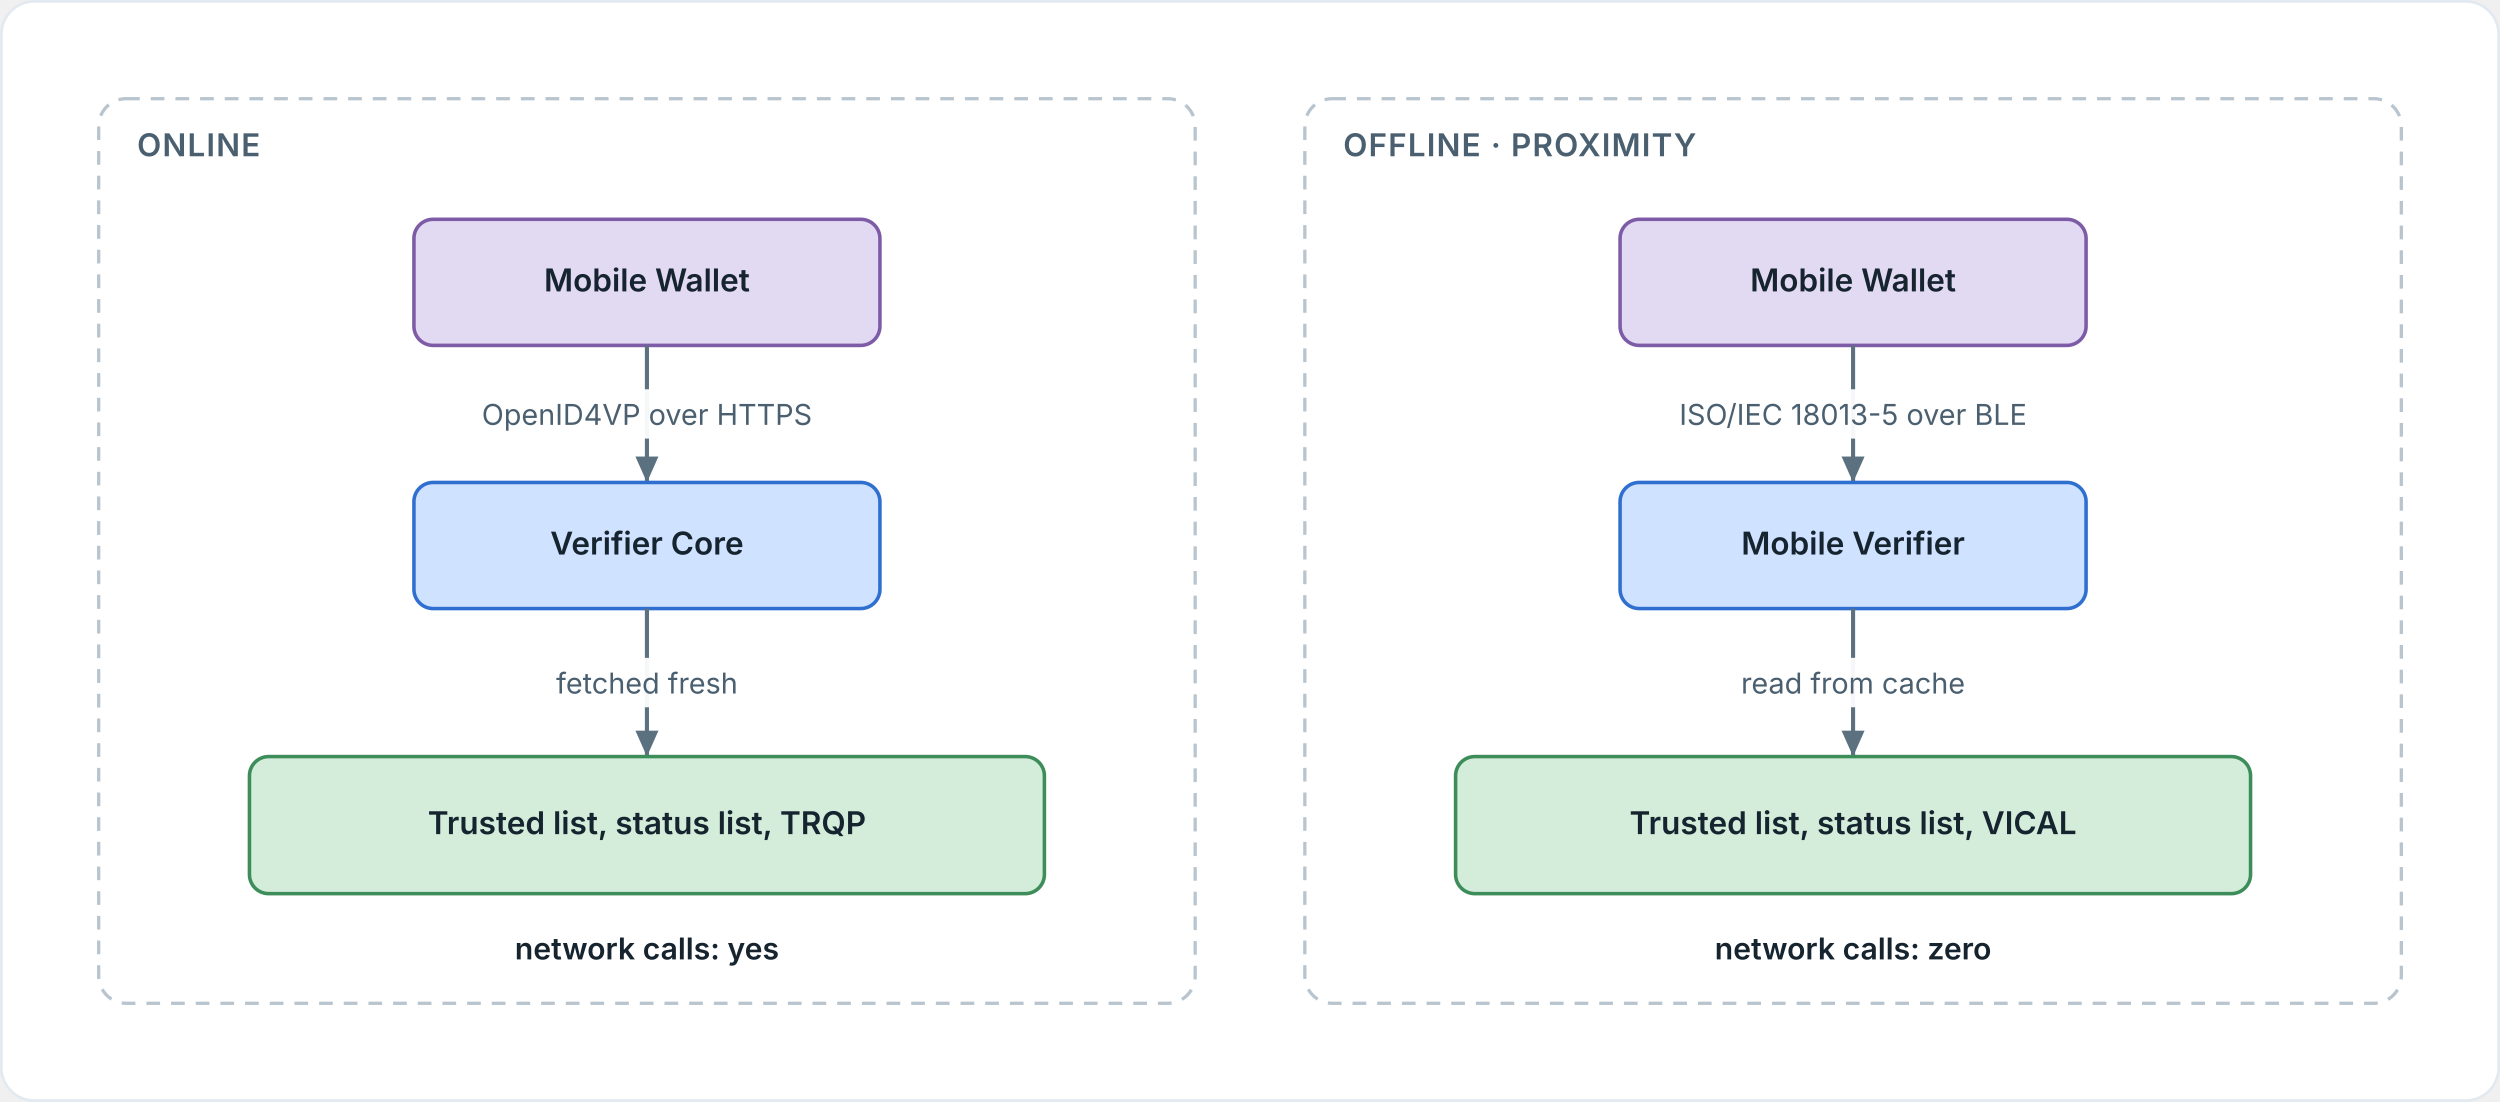
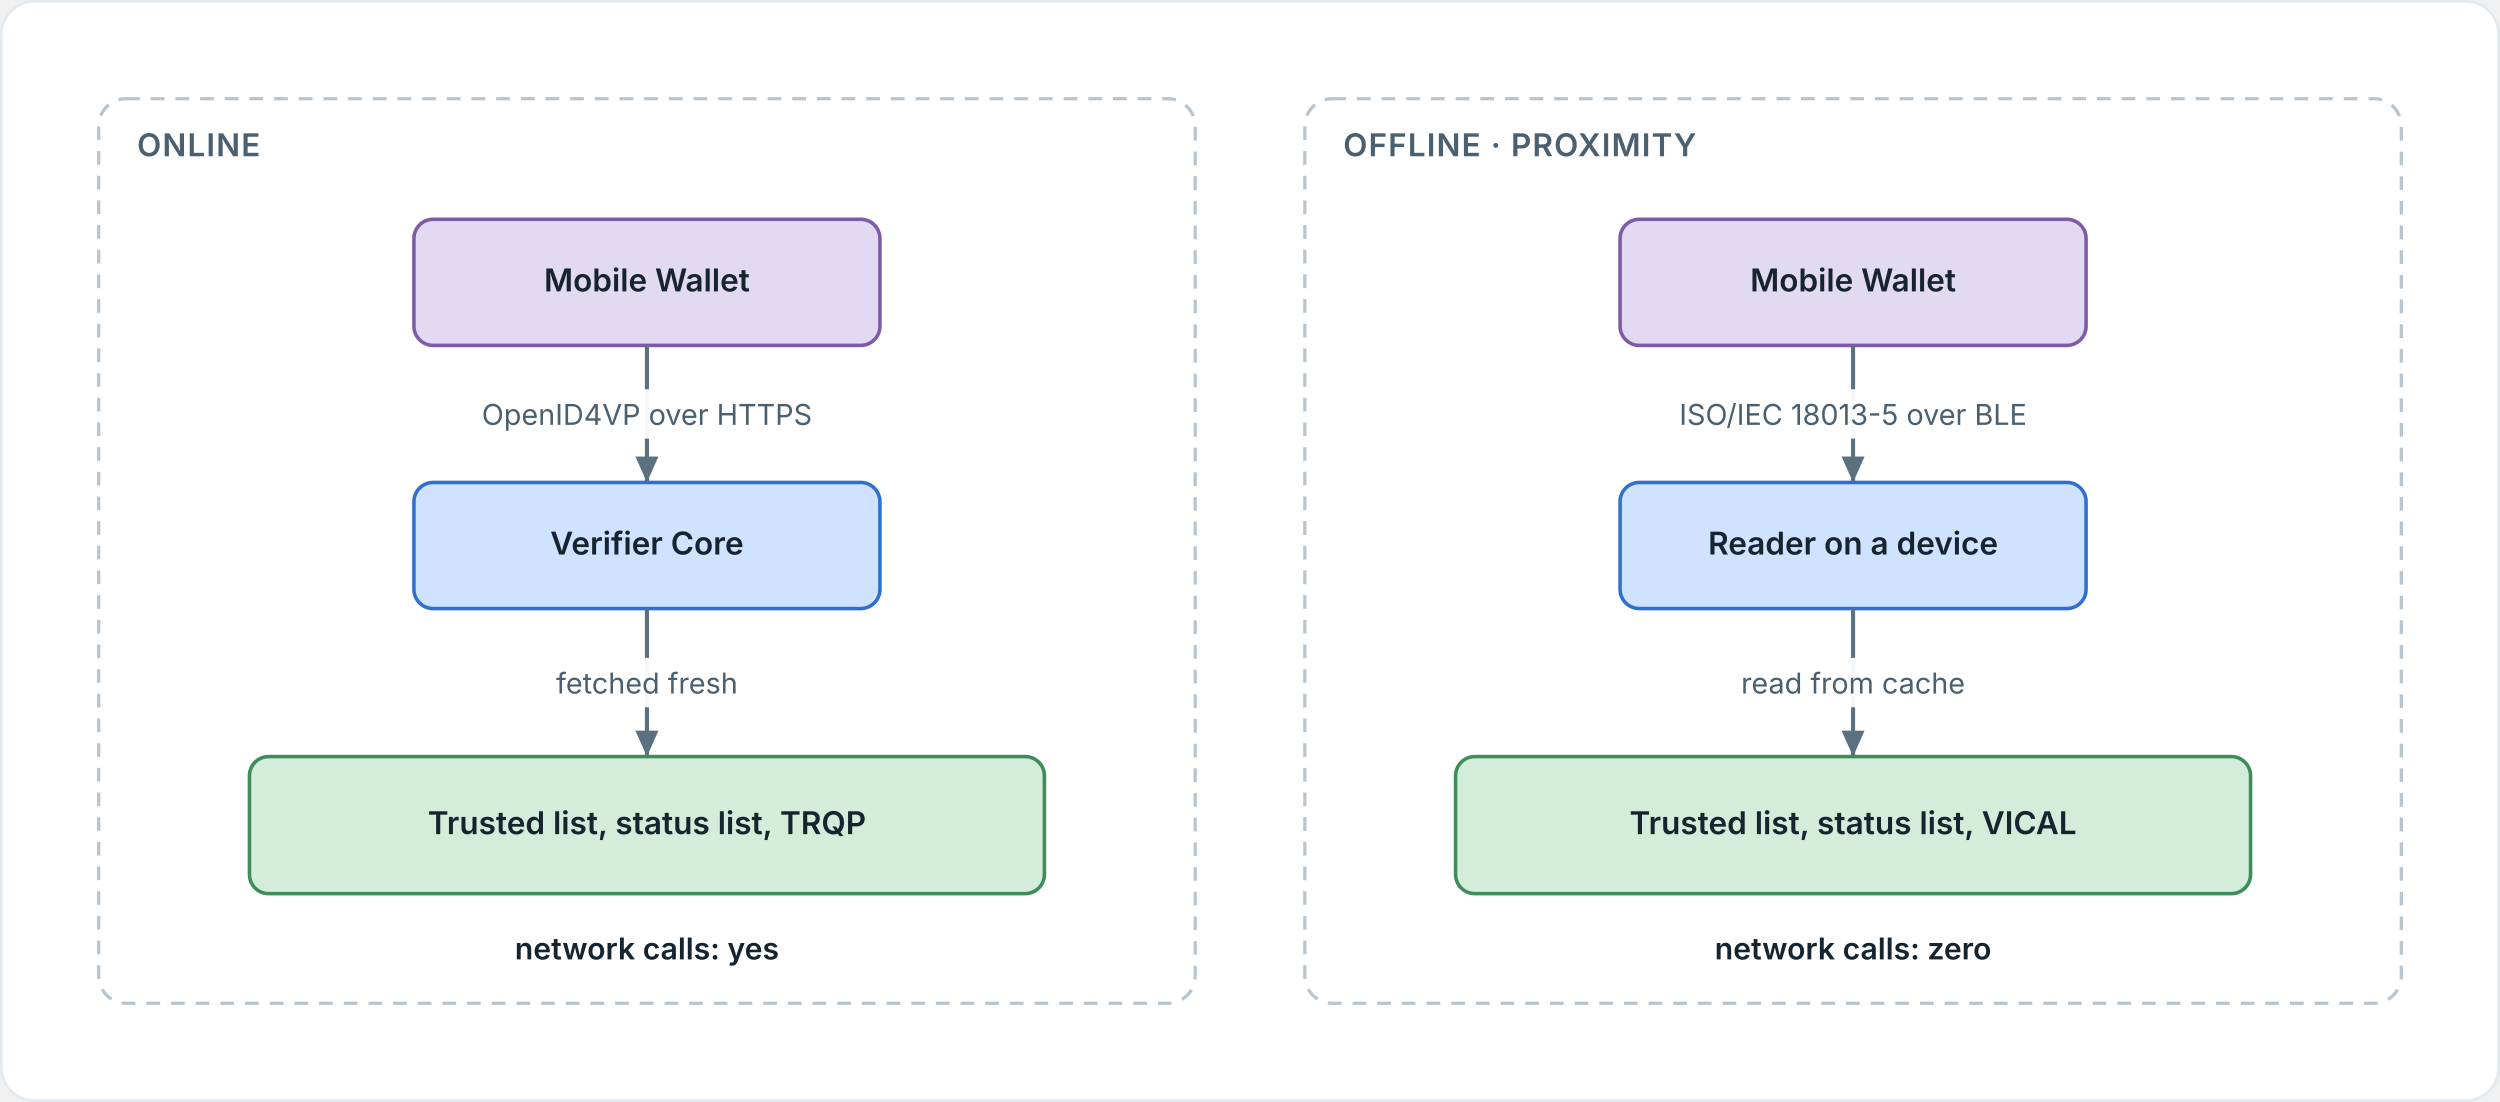
<svg xmlns="http://www.w3.org/2000/svg" viewBox="0 0 912 402" width="912" height="402" role="img" aria-labelledby="t d">
  <defs>
    <marker id="arrow" viewBox="0 0 10 10" refX="9" refY="5" markerWidth="7" markerHeight="7" orient="auto-start-reverse">
      <path d="M0,1 L9,5 L0,9 z" fill="#5c7180" />
    </marker>
  </defs>
  <rect x="0.5" y="0.5" width="911" height="401" rx="12" fill="#ffffff" stroke="#e2e9f0" />
  <g transform="translate(36,36)">
    <rect x="0" y="0" width="400" height="330" rx="10" fill="none" stroke="#b8c4ce" stroke-width="1.2" stroke-dasharray="5 4" />
    <text x="14" y="21" font-family="Inter, -apple-system, BlinkMacSystemFont, 'Segoe UI', sans-serif" font-size="11.5" font-weight="600" letter-spacing="0.4" fill="#4a5f6f">ONLINE</text>
    <rect x="440" y="0" width="400" height="330" rx="10" fill="none" stroke="#b8c4ce" stroke-width="1.2" stroke-dasharray="5 4" />
    <text x="454" y="21" font-family="Inter, -apple-system, BlinkMacSystemFont, 'Segoe UI', sans-serif" font-size="11.5" font-weight="600" letter-spacing="0.4" fill="#4a5f6f">OFFLINE  ·  PROXIMITY</text>
    <rect x="115" y="44" width="170" height="46" rx="7" fill="#e2d9f3" stroke="#7d5ba6" stroke-width="1.3" />
    <text x="200.0" y="70.3" text-anchor="middle" font-family="Inter, -apple-system, BlinkMacSystemFont, 'Segoe UI', sans-serif" font-size="11.5" font-weight="600" fill="#16242f">Mobile Wallet</text>
    <polyline points="200,90 200,115 200,140" fill="none" stroke="#5c7180" stroke-width="1.5" stroke-linejoin="round" marker-end="url(#arrow)" />
    <rect x="138.0" y="106.0" width="124.0" height="18" rx="3" fill="#ffffff" fill-opacity="0.94" />
    <text x="200.0" y="119.0" text-anchor="middle" font-family="Inter, -apple-system, BlinkMacSystemFont, 'Segoe UI', sans-serif" font-size="10.5" fill="#4a5f6f">OpenID4VP over HTTPS</text>
    <rect x="115" y="140" width="170" height="46" rx="7" fill="#cfe2ff" stroke="#2f6fd0" stroke-width="1.3" />
    <text x="200.0" y="166.3" text-anchor="middle" font-family="Inter, -apple-system, BlinkMacSystemFont, 'Segoe UI', sans-serif" font-size="11.5" font-weight="600" fill="#16242f">Verifier Core</text>
    <polyline points="200,186 200,213 200,240" fill="none" stroke="#5c7180" stroke-width="1.5" stroke-linejoin="round" marker-end="url(#arrow)" />
    <rect x="157.6" y="204.0" width="84.8" height="18" rx="3" fill="#ffffff" fill-opacity="0.94" />
    <text x="200.0" y="217.0" text-anchor="middle" font-family="Inter, -apple-system, BlinkMacSystemFont, 'Segoe UI', sans-serif" font-size="10.5" fill="#4a5f6f">fetched fresh</text>
    <rect x="55" y="240" width="290" height="50" rx="7" fill="#d4edda" stroke="#3c8d5a" stroke-width="1.3" />
    <text x="200.0" y="268.3" text-anchor="middle" font-family="Inter, -apple-system, BlinkMacSystemFont, 'Segoe UI', sans-serif" font-size="11.5" font-weight="600" fill="#16242f">Trusted list, status list, TRQP</text>
    <text x="200" y="314" text-anchor="middle" font-family="Inter, -apple-system, BlinkMacSystemFont, 'Segoe UI', sans-serif" font-size="11" font-weight="600" fill="#16242f">network calls: yes</text>
    <rect x="555" y="44" width="170" height="46" rx="7" fill="#e2d9f3" stroke="#7d5ba6" stroke-width="1.3" />
    <text x="640.0" y="70.3" text-anchor="middle" font-family="Inter, -apple-system, BlinkMacSystemFont, 'Segoe UI', sans-serif" font-size="11.5" font-weight="600" fill="#16242f">Mobile Wallet</text>
    <polyline points="640,90 640,115 640,140" fill="none" stroke="#5c7180" stroke-width="1.5" stroke-linejoin="round" marker-end="url(#arrow)" />
    <rect x="566.8" y="106.0" width="146.4" height="18" rx="3" fill="#ffffff" fill-opacity="0.94" />
    <text x="640.0" y="119.0" text-anchor="middle" font-family="Inter, -apple-system, BlinkMacSystemFont, 'Segoe UI', sans-serif" font-size="10.5" fill="#4a5f6f">ISO/IEC 18013-5 over BLE</text>
    <rect x="555" y="140" width="170" height="46" rx="7" fill="#cfe2ff" stroke="#2f6fd0" stroke-width="1.3" />
-     <text x="640.0" y="166.3" text-anchor="middle" font-family="Inter, -apple-system, BlinkMacSystemFont, 'Segoe UI', sans-serif" font-size="11.5" font-weight="600" fill="#16242f">Mobile Verifier</text>
+     <text x="640.0" y="166.3" text-anchor="middle" font-family="Inter, -apple-system, BlinkMacSystemFont, 'Segoe UI', sans-serif" font-size="11.5" font-weight="600" fill="#16242f">Reader on a device</text>
    <polyline points="640,186 640,213 640,240" fill="none" stroke="#5c7180" stroke-width="1.5" stroke-linejoin="round" marker-end="url(#arrow)" />
    <rect x="592.0" y="204.0" width="96.0" height="18" rx="3" fill="#ffffff" fill-opacity="0.94" />
    <text x="640.0" y="217.0" text-anchor="middle" font-family="Inter, -apple-system, BlinkMacSystemFont, 'Segoe UI', sans-serif" font-size="10.5" fill="#4a5f6f">read from cache</text>
    <rect x="495" y="240" width="290" height="50" rx="7" fill="#d4edda" stroke="#3c8d5a" stroke-width="1.3" />
    <text x="640.0" y="268.3" text-anchor="middle" font-family="Inter, -apple-system, BlinkMacSystemFont, 'Segoe UI', sans-serif" font-size="11.5" font-weight="600" fill="#16242f">Trusted list, status list, VICAL</text>
    <text x="640" y="314" text-anchor="middle" font-family="Inter, -apple-system, BlinkMacSystemFont, 'Segoe UI', sans-serif" font-size="11" font-weight="600" fill="#16242f">network calls: zero</text>
  </g>
</svg>
